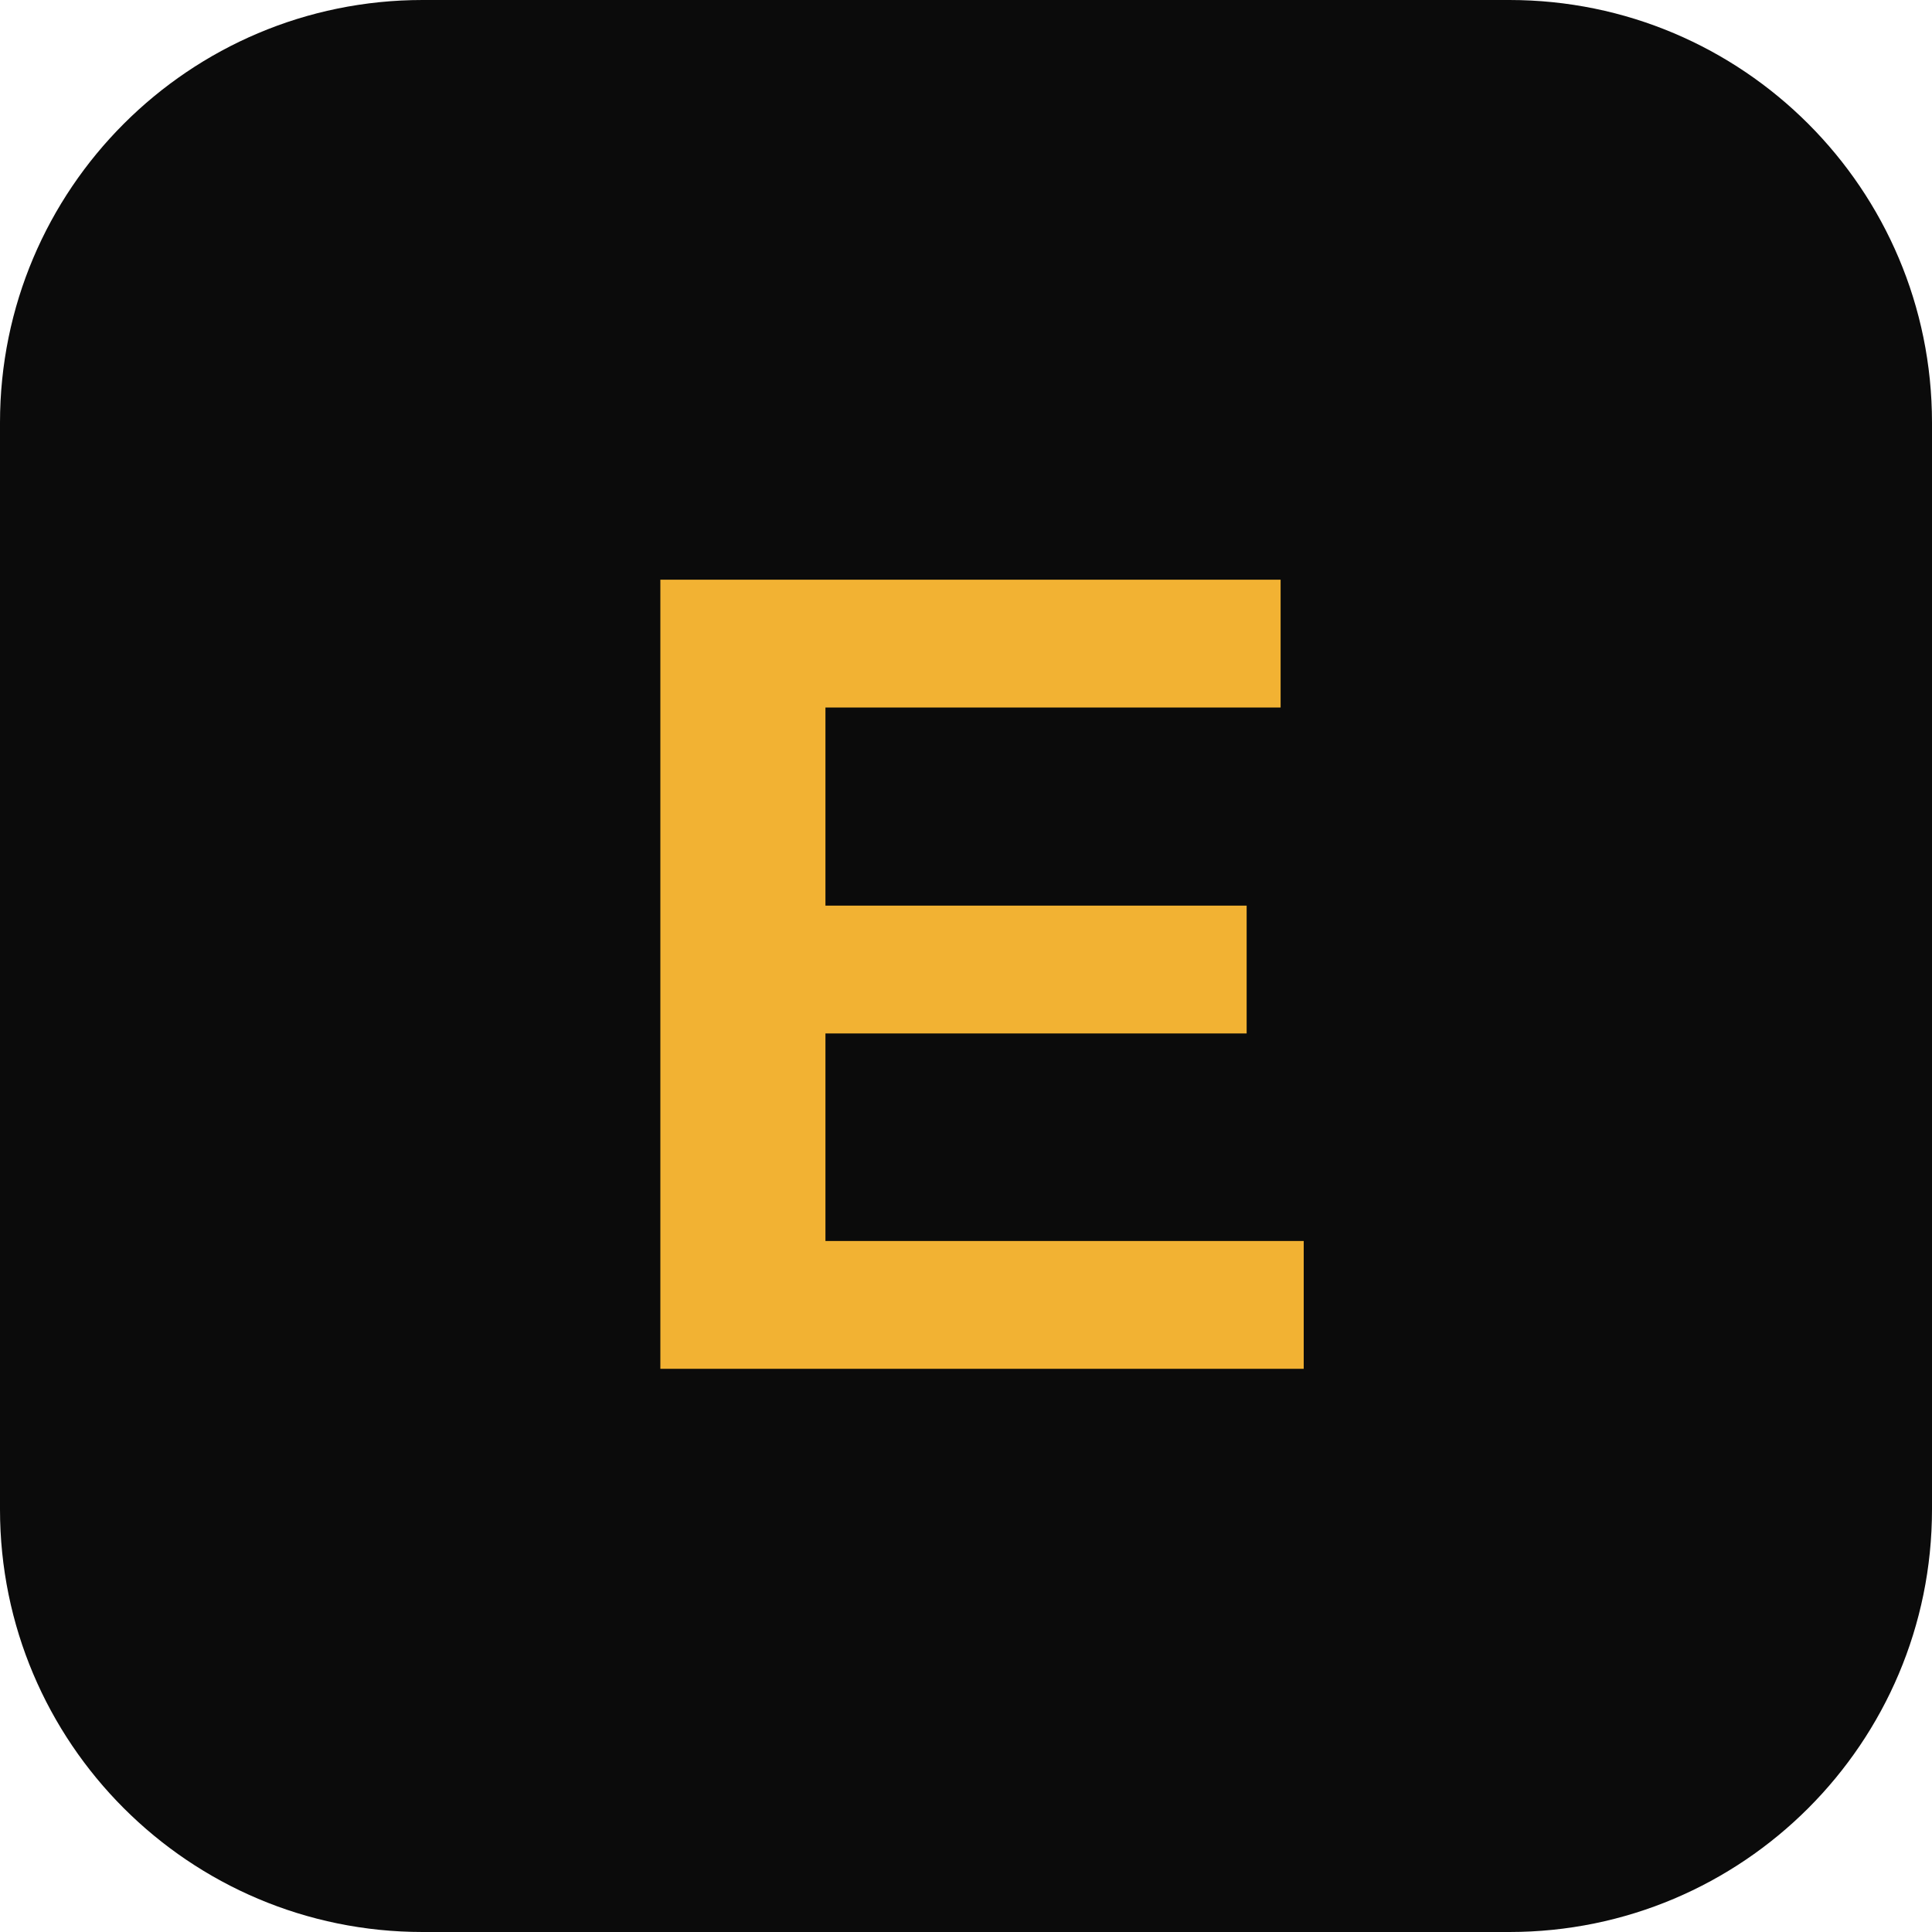
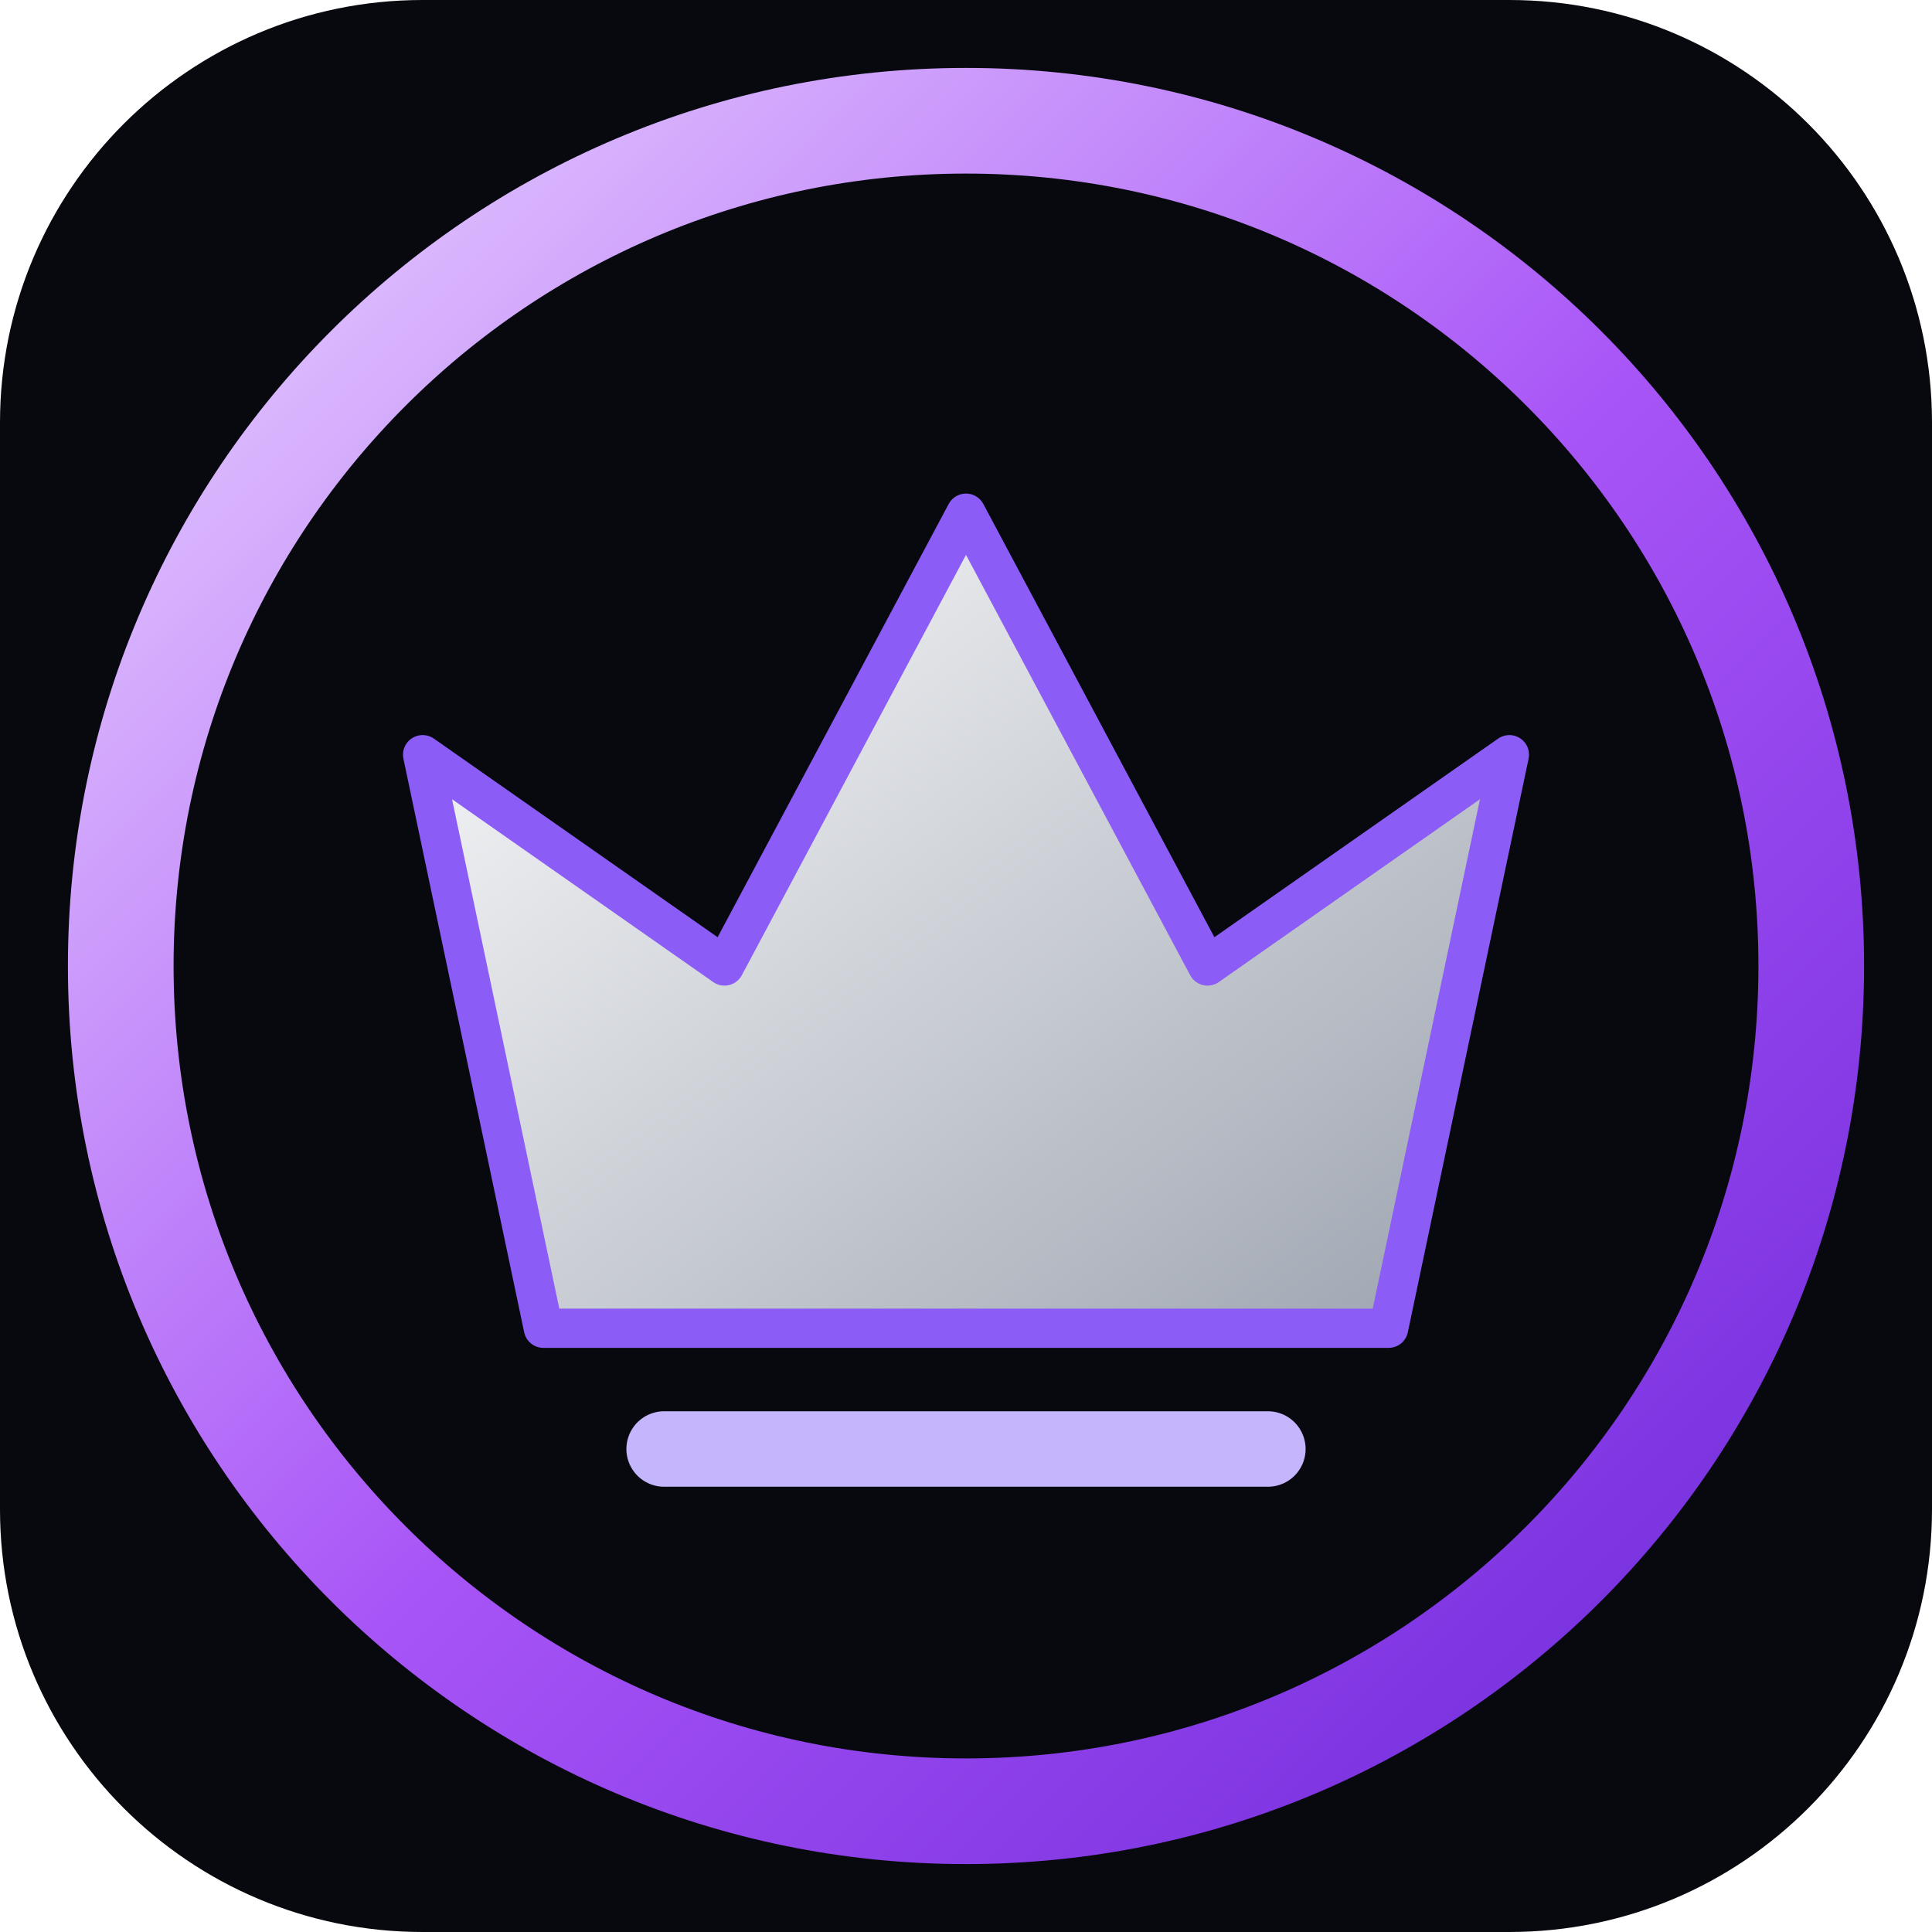
<svg xmlns="http://www.w3.org/2000/svg" viewBox="0 0 64 64">
-   <rect width="64" height="64" rx="14" fill="#0b0b0b" />
-   <text x="50%" y="54%" text-anchor="middle" dominant-baseline="middle" font-size="38" font-weight="800" font-family="Arial, sans-serif" fill="#f2b233">E</text>
+   <defs>
+     <linearGradient id="ring" x1="0" y1="0" x2="1" y2="1">
+       <stop offset="0" stop-color="#e9d5ff" />
+       <stop offset=".52" stop-color="#a855f7" />
+       <stop offset="1" stop-color="#6d28d9" />
+     </linearGradient>
+     <linearGradient id="silver" x1="0" y1="0" x2="1" y2="1">
+       <stop offset="0" stop-color="#fff" />
+       <stop offset="1" stop-color="#9ca3af" />
+     </linearGradient>
+   </defs>
+   <rect width="64" height="64" rx="14" fill="#08090f" />
+   <circle cx="32" cy="32" r="28" fill="none" stroke="url(#ring)" stroke-width="3.5" />
+   <path d="M14 25l10 7 8-15 8 15 10-7-4 19H18z" fill="url(#silver)" stroke="#8b5cf6" stroke-width="1.3" stroke-linejoin="round" />
+   <path d="M22 48h20" stroke="#c4b5fd" stroke-width="2.5" stroke-linecap="round" />
</svg>
